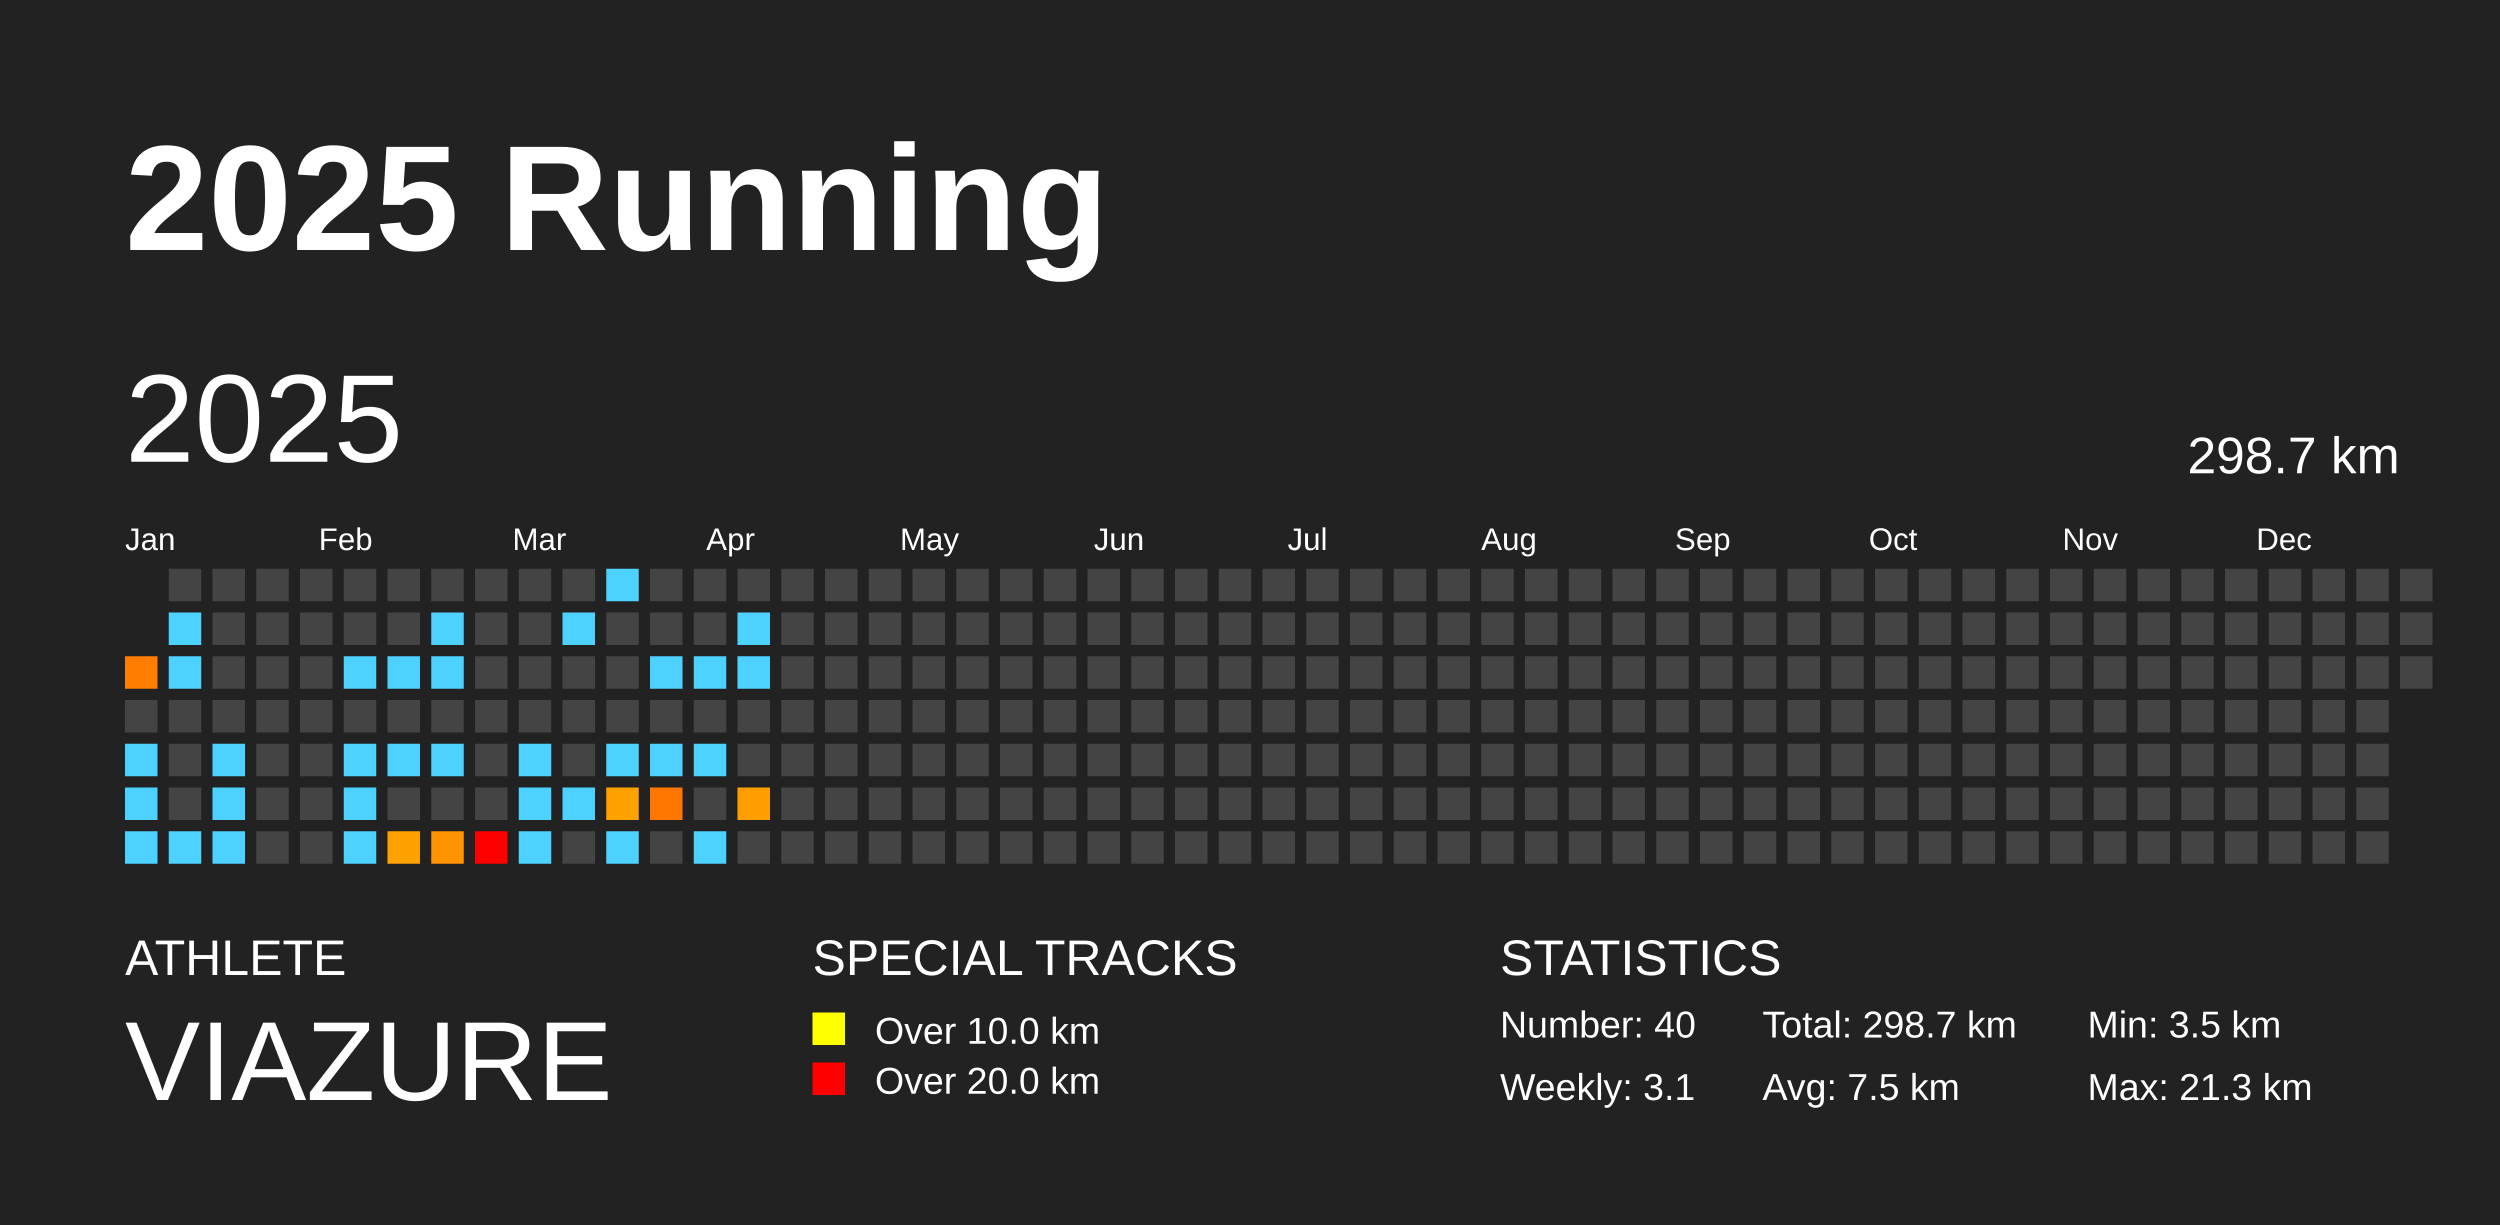
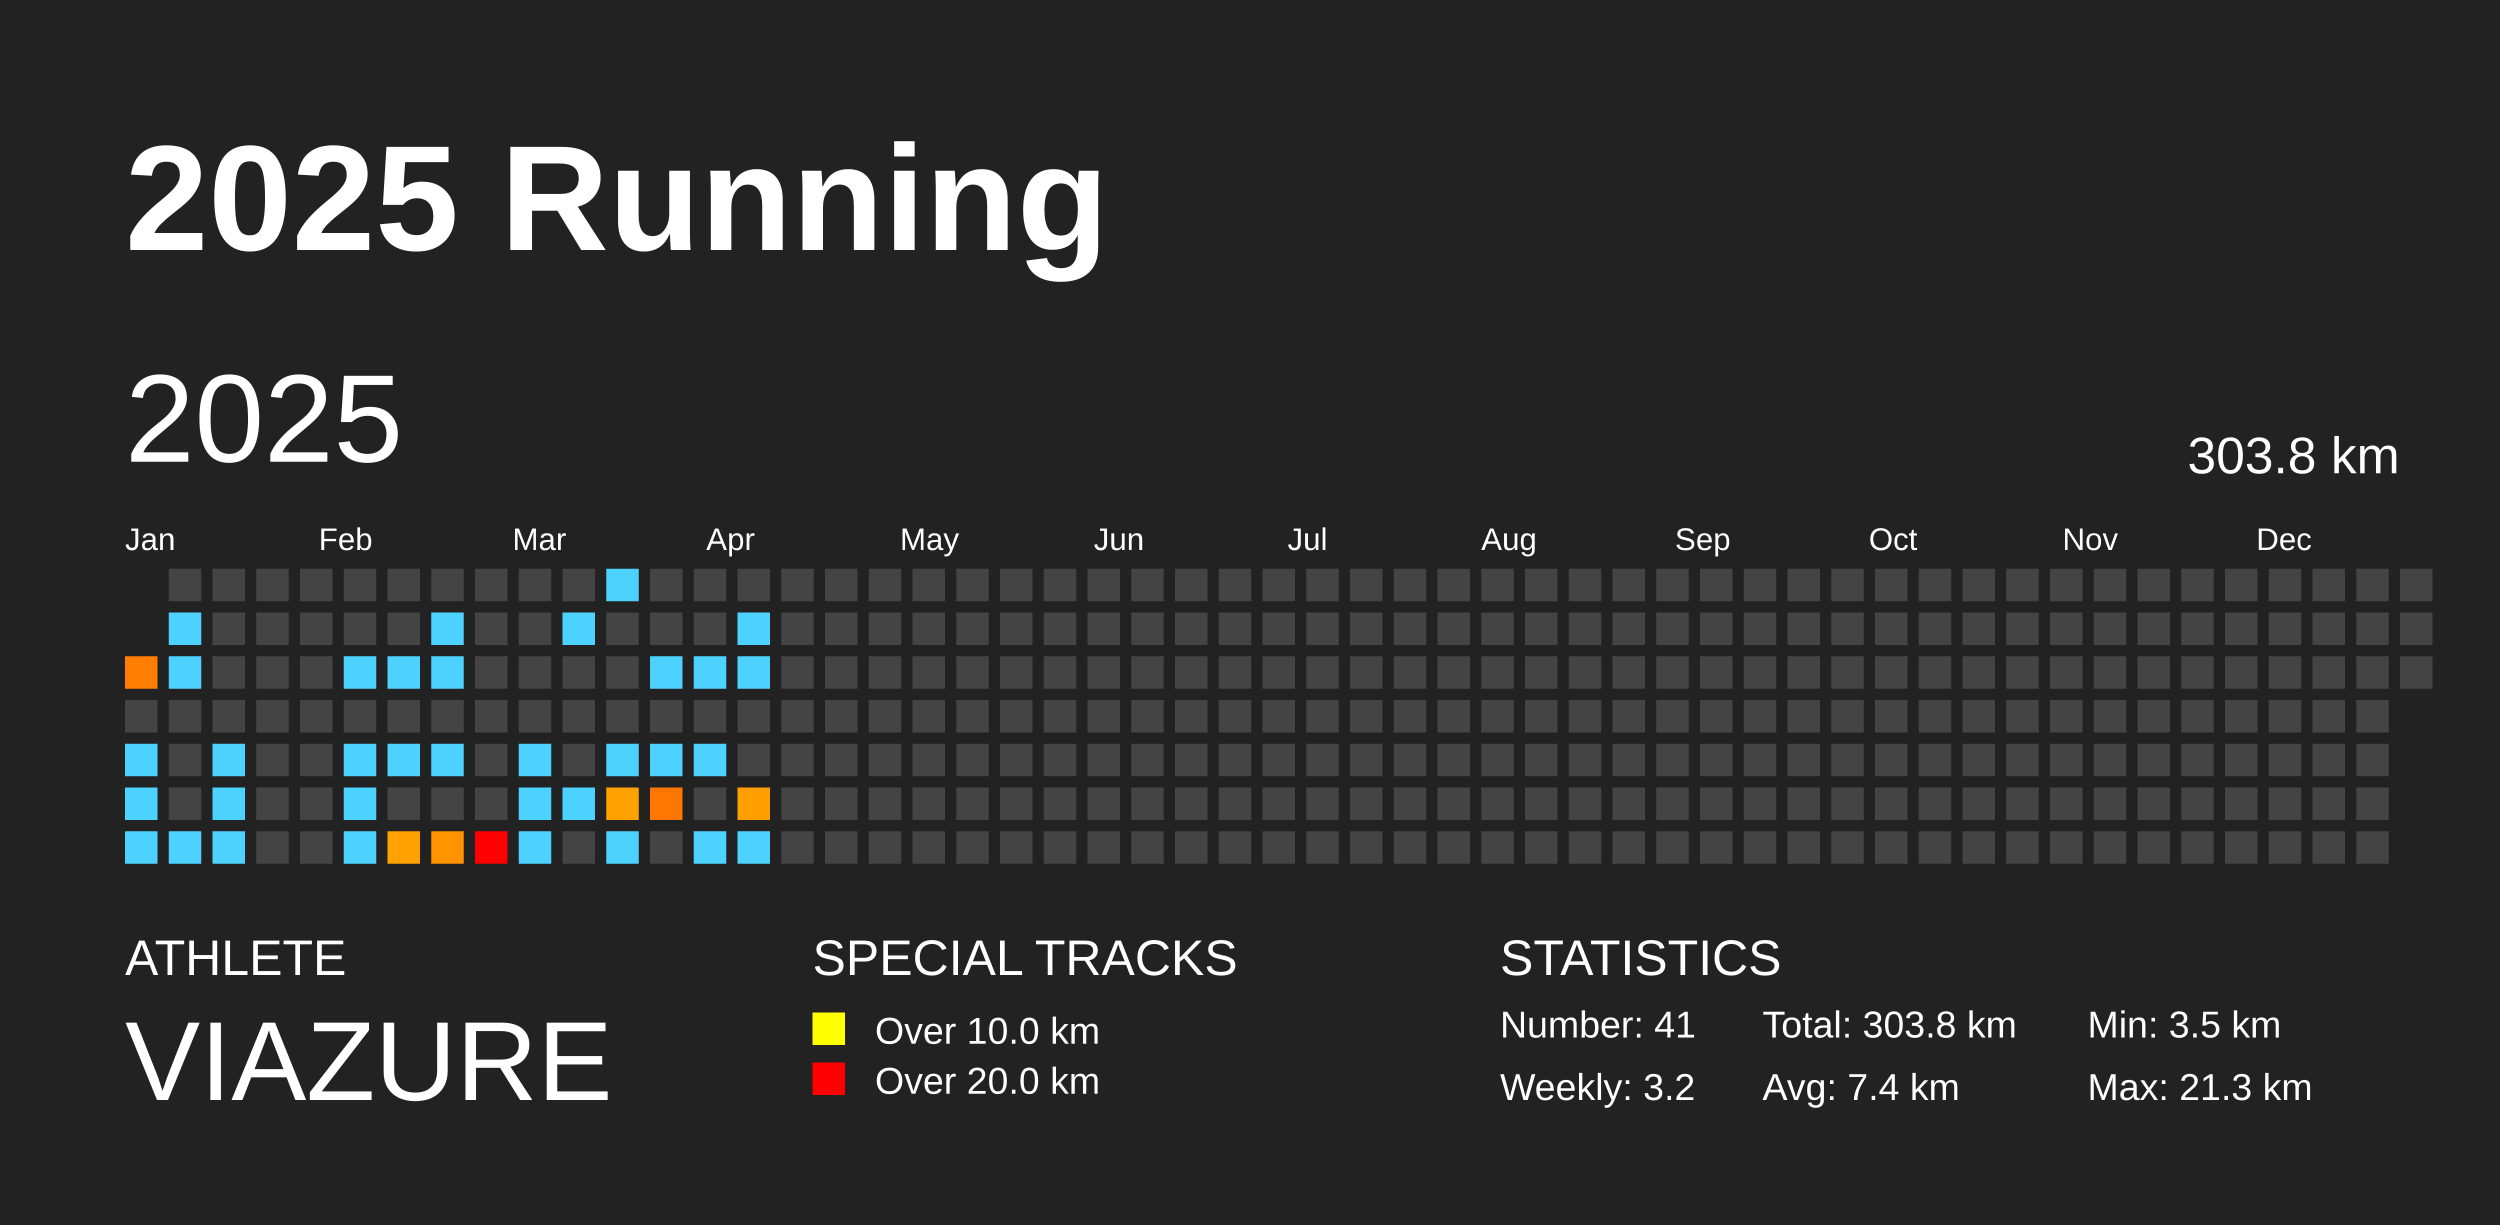
<svg xmlns="http://www.w3.org/2000/svg" baseProfile="full" height="98mm" version="1.1" viewBox="0,0,200,98" width="200mm">
  <defs />
  <rect fill="#222222" height="98" width="200" x="0" y="0" />
  <text fill="#FFFFFF" style="font-size:12px; font-family:Arial; font-weight:bold;" x="10" y="20">2025 Running</text>
  <text fill="#FFFFFF" style="font-size:4px; font-family:Arial" x="10" y="78">ATHLETE</text>
  <text fill="#FFFFFF" style="font-size:9px; font-family:Arial" x="10" y="88">VIAZURE</text>
  <text fill="#FFFFFF" style="font-size:4px; font-family:Arial" x="65" y="78">SPECIAL TRACKS</text>
  <rect fill="yellow" height="2.6" width="2.6" x="65" y="81" />
  <text fill="#FFFFFF" style="font-size:3px; font-family:Arial" x="70" y="83.5">Over 10.0 km</text>
  <rect fill="red" height="2.6" width="2.6" x="65" y="85" />
  <text fill="#FFFFFF" style="font-size:3px; font-family:Arial" x="70" y="87.5">Over 20.0 km</text>
  <text fill="#FFFFFF" style="font-size:4px; font-family:Arial" x="120" y="78">STATISTICS</text>
-   <text fill="#FFFFFF" style="font-size:3px; font-family:Arial" x="120" y="83">Number: 40</text>
-   <text fill="#FFFFFF" style="font-size:3px; font-family:Arial" x="120" y="88">Weekly: 3.1</text>
-   <text fill="#FFFFFF" style="font-size:3px; font-family:Arial" x="141" y="83">Total: 298.7 km</text>
-   <text fill="#FFFFFF" style="font-size:3px; font-family:Arial" x="141" y="88">Avg: 7.5 km</text>
+   <text fill="#FFFFFF" style="font-size:3px; font-family:Arial" x="120" y="83">Number: 41</text>
+   <text fill="#FFFFFF" style="font-size:3px; font-family:Arial" x="120" y="88">Weekly: 3.2</text>
+   <text fill="#FFFFFF" style="font-size:3px; font-family:Arial" x="141" y="83">Total: 303.8 km</text>
+   <text fill="#FFFFFF" style="font-size:3px; font-family:Arial" x="141" y="88">Avg: 7.4 km</text>
  <text fill="#FFFFFF" style="font-size:3px; font-family:Arial" x="167" y="83">Min: 3.5 km</text>
  <text fill="#FFFFFF" style="font-size:3px; font-family:Arial" x="167" y="88">Max: 21.3 km</text>
  <text dominant-baseline="hanging" fill="#FFFFFF" style="font-size:10.0px; font-family:Arial;" x="10" y="30">2025</text>
-   <text dominant-baseline="hanging" fill="#FFFFFF" style="font-size:4.125px; font-family:Arial;" x="175" y="35">298.7 km</text>
+   <text dominant-baseline="hanging" fill="#FFFFFF" style="font-size:4.125px; font-family:Arial;" x="175" y="35">303.8 km</text>
  <text fill="#FFFFFF" style="font-size:2.5px; font-family:Arial" x="10.0" y="44">Jan</text>
  <text fill="#FFFFFF" style="font-size:2.5px; font-family:Arial" x="25.5" y="44">Feb</text>
  <text fill="#FFFFFF" style="font-size:2.5px; font-family:Arial" x="41.0" y="44">Mar</text>
  <text fill="#FFFFFF" style="font-size:2.5px; font-family:Arial" x="56.5" y="44">Apr</text>
  <text fill="#FFFFFF" style="font-size:2.5px; font-family:Arial" x="72.0" y="44">May</text>
  <text fill="#FFFFFF" style="font-size:2.5px; font-family:Arial" x="87.5" y="44">Jun</text>
  <text fill="#FFFFFF" style="font-size:2.5px; font-family:Arial" x="103.0" y="44">Jul</text>
  <text fill="#FFFFFF" style="font-size:2.5px; font-family:Arial" x="118.5" y="44">Aug</text>
  <text fill="#FFFFFF" style="font-size:2.5px; font-family:Arial" x="134.0" y="44">Sep</text>
  <text fill="#FFFFFF" style="font-size:2.5px; font-family:Arial" x="149.5" y="44">Oct</text>
  <text fill="#FFFFFF" style="font-size:2.5px; font-family:Arial" x="165.0" y="44">Nov</text>
  <text fill="#FFFFFF" style="font-size:2.5px; font-family:Arial" x="180.5" y="44">Dec</text>
  <rect fill="#ff7d00" height="2.6" width="2.6" x="10.0" y="52.5" />
  <rect fill="#444444" height="2.6" width="2.6" x="10.0" y="56.0" />
  <rect fill="#4dd2ff" height="2.6" width="2.6" x="10.0" y="59.5" />
  <rect fill="#4dd2ff" height="2.6" width="2.6" x="10.0" y="63.0" />
  <rect fill="#4dd2ff" height="2.6" width="2.6" x="10.0" y="66.5" />
  <rect fill="#444444" height="2.6" width="2.6" x="13.5" y="45.5" />
  <rect fill="#4dd2ff" height="2.6" width="2.6" x="13.5" y="49.0" />
  <rect fill="#4dd2ff" height="2.6" width="2.6" x="13.5" y="52.5" />
  <rect fill="#444444" height="2.6" width="2.6" x="13.5" y="56.0" />
  <rect fill="#444444" height="2.6" width="2.6" x="13.5" y="59.5" />
  <rect fill="#444444" height="2.6" width="2.6" x="13.5" y="63.0" />
  <rect fill="#4dd2ff" height="2.6" width="2.6" x="13.5" y="66.5" />
  <rect fill="#444444" height="2.6" width="2.6" x="17.0" y="45.5" />
  <rect fill="#444444" height="2.6" width="2.6" x="17.0" y="49.0" />
  <rect fill="#444444" height="2.6" width="2.6" x="17.0" y="52.5" />
  <rect fill="#444444" height="2.6" width="2.6" x="17.0" y="56.0" />
  <rect fill="#4dd2ff" height="2.6" width="2.6" x="17.0" y="59.5" />
  <rect fill="#4dd2ff" height="2.6" width="2.6" x="17.0" y="63.0" />
  <rect fill="#4dd2ff" height="2.6" width="2.6" x="17.0" y="66.5" />
  <rect fill="#444444" height="2.6" width="2.6" x="20.5" y="45.5" />
  <rect fill="#444444" height="2.6" width="2.6" x="20.5" y="49.0" />
  <rect fill="#444444" height="2.6" width="2.6" x="20.5" y="52.5" />
  <rect fill="#444444" height="2.6" width="2.6" x="20.5" y="56.0" />
  <rect fill="#444444" height="2.6" width="2.6" x="20.5" y="59.5" />
  <rect fill="#444444" height="2.6" width="2.6" x="20.5" y="63.0" />
  <rect fill="#444444" height="2.6" width="2.6" x="20.5" y="66.5" />
  <rect fill="#444444" height="2.6" width="2.6" x="24.0" y="45.5" />
  <rect fill="#444444" height="2.6" width="2.6" x="24.0" y="49.0" />
  <rect fill="#444444" height="2.6" width="2.6" x="24.0" y="52.5" />
  <rect fill="#444444" height="2.6" width="2.6" x="24.0" y="56.0" />
  <rect fill="#444444" height="2.6" width="2.6" x="24.0" y="59.5" />
  <rect fill="#444444" height="2.6" width="2.6" x="24.0" y="63.0" />
  <rect fill="#444444" height="2.6" width="2.6" x="24.0" y="66.5" />
  <rect fill="#444444" height="2.6" width="2.6" x="27.5" y="45.5" />
  <rect fill="#444444" height="2.6" width="2.6" x="27.5" y="49.0" />
  <rect fill="#4dd2ff" height="2.6" width="2.6" x="27.5" y="52.5" />
  <rect fill="#444444" height="2.6" width="2.6" x="27.5" y="56.0" />
  <rect fill="#4dd2ff" height="2.6" width="2.6" x="27.5" y="59.5" />
  <rect fill="#4dd2ff" height="2.6" width="2.6" x="27.5" y="63.0" />
  <rect fill="#4dd2ff" height="2.6" width="2.6" x="27.5" y="66.5" />
  <rect fill="#444444" height="2.6" width="2.6" x="31.0" y="45.5" />
  <rect fill="#444444" height="2.6" width="2.6" x="31.0" y="49.0" />
  <rect fill="#4dd2ff" height="2.6" width="2.6" x="31.0" y="52.5" />
  <rect fill="#444444" height="2.6" width="2.6" x="31.0" y="56.0" />
  <rect fill="#4dd2ff" height="2.6" width="2.6" x="31.0" y="59.5" />
  <rect fill="#444444" height="2.6" width="2.6" x="31.0" y="63.0" />
  <rect fill="#ffa100" height="2.6" width="2.6" x="31.0" y="66.5" />
  <rect fill="#444444" height="2.6" width="2.6" x="34.5" y="45.5" />
  <rect fill="#4dd2ff" height="2.6" width="2.6" x="34.5" y="49.0" />
  <rect fill="#4dd2ff" height="2.6" width="2.6" x="34.5" y="52.5" />
  <rect fill="#444444" height="2.6" width="2.6" x="34.5" y="56.0" />
  <rect fill="#4dd2ff" height="2.6" width="2.6" x="34.5" y="59.5" />
  <rect fill="#444444" height="2.6" width="2.6" x="34.5" y="63.0" />
  <rect fill="#ff9300" height="2.6" width="2.6" x="34.5" y="66.5" />
  <rect fill="#444444" height="2.6" width="2.6" x="38.0" y="45.5" />
  <rect fill="#444444" height="2.6" width="2.6" x="38.0" y="49.0" />
  <rect fill="#444444" height="2.6" width="2.6" x="38.0" y="52.5" />
  <rect fill="#444444" height="2.6" width="2.6" x="38.0" y="56.0" />
  <rect fill="#444444" height="2.6" width="2.6" x="38.0" y="59.5" />
  <rect fill="#444444" height="2.6" width="2.6" x="38.0" y="63.0" />
  <rect fill="red" height="2.6" width="2.6" x="38.0" y="66.5" />
  <rect fill="#444444" height="2.6" width="2.6" x="41.5" y="45.5" />
  <rect fill="#444444" height="2.6" width="2.6" x="41.5" y="49.0" />
  <rect fill="#444444" height="2.6" width="2.6" x="41.5" y="52.5" />
  <rect fill="#444444" height="2.6" width="2.6" x="41.5" y="56.0" />
  <rect fill="#4dd2ff" height="2.6" width="2.6" x="41.5" y="59.5" />
  <rect fill="#4dd2ff" height="2.6" width="2.6" x="41.5" y="63.0" />
  <rect fill="#4dd2ff" height="2.6" width="2.6" x="41.5" y="66.5" />
  <rect fill="#444444" height="2.6" width="2.6" x="45.0" y="45.5" />
  <rect fill="#4dd2ff" height="2.6" width="2.6" x="45.0" y="49.0" />
  <rect fill="#444444" height="2.6" width="2.6" x="45.0" y="52.5" />
  <rect fill="#444444" height="2.6" width="2.6" x="45.0" y="56.0" />
  <rect fill="#444444" height="2.6" width="2.6" x="45.0" y="59.5" />
  <rect fill="#4dd2ff" height="2.6" width="2.6" x="45.0" y="63.0" />
  <rect fill="#444444" height="2.6" width="2.6" x="45.0" y="66.5" />
  <rect fill="#4dd2ff" height="2.6" width="2.6" x="48.5" y="45.5" />
  <rect fill="#444444" height="2.6" width="2.6" x="48.5" y="49.0" />
  <rect fill="#444444" height="2.6" width="2.6" x="48.5" y="52.5" />
  <rect fill="#444444" height="2.6" width="2.6" x="48.5" y="56.0" />
  <rect fill="#4dd2ff" height="2.6" width="2.6" x="48.5" y="59.5" />
  <rect fill="#ffa200" height="2.6" width="2.6" x="48.5" y="63.0" />
  <rect fill="#4dd2ff" height="2.6" width="2.6" x="48.5" y="66.5" />
  <rect fill="#444444" height="2.6" width="2.6" x="52.0" y="45.5" />
  <rect fill="#444444" height="2.6" width="2.6" x="52.0" y="49.0" />
  <rect fill="#4dd2ff" height="2.6" width="2.6" x="52.0" y="52.5" />
  <rect fill="#444444" height="2.6" width="2.6" x="52.0" y="56.0" />
  <rect fill="#4dd2ff" height="2.6" width="2.6" x="52.0" y="59.5" />
  <rect fill="#ff7600" height="2.6" width="2.6" x="52.0" y="63.0" />
  <rect fill="#444444" height="2.6" width="2.6" x="52.0" y="66.5" />
  <rect fill="#444444" height="2.6" width="2.6" x="55.5" y="45.5" />
  <rect fill="#444444" height="2.6" width="2.6" x="55.5" y="49.0" />
  <rect fill="#4dd2ff" height="2.6" width="2.6" x="55.5" y="52.5" />
  <rect fill="#444444" height="2.6" width="2.6" x="55.5" y="56.0" />
  <rect fill="#4dd2ff" height="2.6" width="2.6" x="55.5" y="59.5" />
  <rect fill="#444444" height="2.6" width="2.6" x="55.5" y="63.0" />
  <rect fill="#4dd2ff" height="2.6" width="2.6" x="55.5" y="66.5" />
  <rect fill="#444444" height="2.6" width="2.6" x="59.0" y="45.5" />
  <rect fill="#4dd2ff" height="2.6" width="2.6" x="59.0" y="49.0" />
  <rect fill="#4dd2ff" height="2.6" width="2.6" x="59.0" y="52.5" />
  <rect fill="#444444" height="2.6" width="2.6" x="59.0" y="56.0" />
  <rect fill="#444444" height="2.6" width="2.6" x="59.0" y="59.5" />
  <rect fill="#ff9e00" height="2.6" width="2.6" x="59.0" y="63.0" />
-   <rect fill="#444444" height="2.6" width="2.6" x="59.0" y="66.5" />
+   <rect fill="#4dd2ff" height="2.6" width="2.6" x="59.0" y="66.5" />
  <rect fill="#444444" height="2.6" width="2.6" x="62.5" y="45.5" />
  <rect fill="#444444" height="2.6" width="2.6" x="62.5" y="49.0" />
  <rect fill="#444444" height="2.6" width="2.6" x="62.5" y="52.5" />
  <rect fill="#444444" height="2.6" width="2.6" x="62.5" y="56.0" />
  <rect fill="#444444" height="2.6" width="2.6" x="62.5" y="59.5" />
  <rect fill="#444444" height="2.6" width="2.6" x="62.5" y="63.0" />
  <rect fill="#444444" height="2.6" width="2.6" x="62.5" y="66.5" />
  <rect fill="#444444" height="2.6" width="2.6" x="66.0" y="45.5" />
  <rect fill="#444444" height="2.6" width="2.6" x="66.0" y="49.0" />
  <rect fill="#444444" height="2.6" width="2.6" x="66.0" y="52.5" />
  <rect fill="#444444" height="2.6" width="2.6" x="66.0" y="56.0" />
  <rect fill="#444444" height="2.6" width="2.6" x="66.0" y="59.5" />
  <rect fill="#444444" height="2.6" width="2.6" x="66.0" y="63.0" />
  <rect fill="#444444" height="2.6" width="2.6" x="66.0" y="66.5" />
  <rect fill="#444444" height="2.6" width="2.6" x="69.5" y="45.5" />
  <rect fill="#444444" height="2.6" width="2.6" x="69.5" y="49.0" />
  <rect fill="#444444" height="2.6" width="2.6" x="69.5" y="52.5" />
  <rect fill="#444444" height="2.6" width="2.6" x="69.5" y="56.0" />
  <rect fill="#444444" height="2.6" width="2.6" x="69.5" y="59.5" />
  <rect fill="#444444" height="2.6" width="2.6" x="69.5" y="63.0" />
  <rect fill="#444444" height="2.6" width="2.6" x="69.5" y="66.5" />
  <rect fill="#444444" height="2.6" width="2.6" x="73.0" y="45.5" />
  <rect fill="#444444" height="2.6" width="2.6" x="73.0" y="49.0" />
  <rect fill="#444444" height="2.6" width="2.6" x="73.0" y="52.5" />
  <rect fill="#444444" height="2.6" width="2.6" x="73.0" y="56.0" />
  <rect fill="#444444" height="2.6" width="2.6" x="73.0" y="59.5" />
  <rect fill="#444444" height="2.6" width="2.6" x="73.0" y="63.0" />
  <rect fill="#444444" height="2.6" width="2.6" x="73.0" y="66.5" />
  <rect fill="#444444" height="2.6" width="2.6" x="76.5" y="45.5" />
  <rect fill="#444444" height="2.6" width="2.6" x="76.5" y="49.0" />
  <rect fill="#444444" height="2.6" width="2.6" x="76.5" y="52.5" />
  <rect fill="#444444" height="2.6" width="2.6" x="76.5" y="56.0" />
  <rect fill="#444444" height="2.6" width="2.6" x="76.5" y="59.5" />
  <rect fill="#444444" height="2.6" width="2.6" x="76.5" y="63.0" />
  <rect fill="#444444" height="2.6" width="2.6" x="76.5" y="66.5" />
  <rect fill="#444444" height="2.6" width="2.6" x="80.0" y="45.5" />
  <rect fill="#444444" height="2.6" width="2.6" x="80.0" y="49.0" />
  <rect fill="#444444" height="2.6" width="2.6" x="80.0" y="52.5" />
  <rect fill="#444444" height="2.6" width="2.6" x="80.0" y="56.0" />
  <rect fill="#444444" height="2.6" width="2.6" x="80.0" y="59.5" />
  <rect fill="#444444" height="2.6" width="2.6" x="80.0" y="63.0" />
  <rect fill="#444444" height="2.6" width="2.6" x="80.0" y="66.5" />
  <rect fill="#444444" height="2.6" width="2.6" x="83.5" y="45.5" />
  <rect fill="#444444" height="2.6" width="2.6" x="83.5" y="49.0" />
  <rect fill="#444444" height="2.6" width="2.6" x="83.5" y="52.5" />
  <rect fill="#444444" height="2.6" width="2.6" x="83.5" y="56.0" />
  <rect fill="#444444" height="2.6" width="2.6" x="83.5" y="59.5" />
  <rect fill="#444444" height="2.6" width="2.6" x="83.5" y="63.0" />
  <rect fill="#444444" height="2.6" width="2.6" x="83.5" y="66.5" />
  <rect fill="#444444" height="2.6" width="2.6" x="87.0" y="45.5" />
  <rect fill="#444444" height="2.6" width="2.6" x="87.0" y="49.0" />
  <rect fill="#444444" height="2.6" width="2.6" x="87.0" y="52.5" />
  <rect fill="#444444" height="2.6" width="2.6" x="87.0" y="56.0" />
  <rect fill="#444444" height="2.6" width="2.6" x="87.0" y="59.5" />
  <rect fill="#444444" height="2.6" width="2.6" x="87.0" y="63.0" />
  <rect fill="#444444" height="2.6" width="2.6" x="87.0" y="66.5" />
  <rect fill="#444444" height="2.6" width="2.6" x="90.5" y="45.5" />
  <rect fill="#444444" height="2.6" width="2.6" x="90.5" y="49.0" />
  <rect fill="#444444" height="2.6" width="2.6" x="90.5" y="52.5" />
  <rect fill="#444444" height="2.6" width="2.6" x="90.5" y="56.0" />
  <rect fill="#444444" height="2.6" width="2.6" x="90.5" y="59.5" />
  <rect fill="#444444" height="2.6" width="2.6" x="90.5" y="63.0" />
  <rect fill="#444444" height="2.6" width="2.6" x="90.5" y="66.5" />
  <rect fill="#444444" height="2.6" width="2.6" x="94.0" y="45.5" />
  <rect fill="#444444" height="2.6" width="2.6" x="94.0" y="49.0" />
  <rect fill="#444444" height="2.6" width="2.6" x="94.0" y="52.5" />
  <rect fill="#444444" height="2.6" width="2.6" x="94.0" y="56.0" />
  <rect fill="#444444" height="2.6" width="2.6" x="94.0" y="59.5" />
  <rect fill="#444444" height="2.6" width="2.6" x="94.0" y="63.0" />
  <rect fill="#444444" height="2.6" width="2.6" x="94.0" y="66.5" />
  <rect fill="#444444" height="2.6" width="2.6" x="97.5" y="45.5" />
  <rect fill="#444444" height="2.6" width="2.6" x="97.5" y="49.0" />
  <rect fill="#444444" height="2.6" width="2.6" x="97.5" y="52.5" />
  <rect fill="#444444" height="2.6" width="2.6" x="97.5" y="56.0" />
  <rect fill="#444444" height="2.6" width="2.6" x="97.5" y="59.5" />
  <rect fill="#444444" height="2.6" width="2.6" x="97.5" y="63.0" />
  <rect fill="#444444" height="2.6" width="2.6" x="97.5" y="66.5" />
  <rect fill="#444444" height="2.6" width="2.6" x="101.0" y="45.5" />
  <rect fill="#444444" height="2.6" width="2.6" x="101.0" y="49.0" />
  <rect fill="#444444" height="2.6" width="2.6" x="101.0" y="52.5" />
  <rect fill="#444444" height="2.6" width="2.6" x="101.0" y="56.0" />
  <rect fill="#444444" height="2.6" width="2.6" x="101.0" y="59.5" />
  <rect fill="#444444" height="2.6" width="2.6" x="101.0" y="63.0" />
  <rect fill="#444444" height="2.6" width="2.6" x="101.0" y="66.5" />
  <rect fill="#444444" height="2.6" width="2.6" x="104.5" y="45.5" />
  <rect fill="#444444" height="2.6" width="2.6" x="104.5" y="49.0" />
  <rect fill="#444444" height="2.6" width="2.6" x="104.5" y="52.5" />
  <rect fill="#444444" height="2.6" width="2.6" x="104.5" y="56.0" />
  <rect fill="#444444" height="2.6" width="2.6" x="104.5" y="59.5" />
  <rect fill="#444444" height="2.6" width="2.6" x="104.5" y="63.0" />
  <rect fill="#444444" height="2.6" width="2.6" x="104.5" y="66.5" />
  <rect fill="#444444" height="2.6" width="2.6" x="108.0" y="45.5" />
  <rect fill="#444444" height="2.6" width="2.6" x="108.0" y="49.0" />
  <rect fill="#444444" height="2.6" width="2.6" x="108.0" y="52.5" />
  <rect fill="#444444" height="2.6" width="2.6" x="108.0" y="56.0" />
  <rect fill="#444444" height="2.6" width="2.6" x="108.0" y="59.5" />
  <rect fill="#444444" height="2.6" width="2.6" x="108.0" y="63.0" />
  <rect fill="#444444" height="2.6" width="2.6" x="108.0" y="66.5" />
  <rect fill="#444444" height="2.6" width="2.6" x="111.5" y="45.5" />
  <rect fill="#444444" height="2.6" width="2.6" x="111.5" y="49.0" />
  <rect fill="#444444" height="2.6" width="2.6" x="111.5" y="52.5" />
  <rect fill="#444444" height="2.6" width="2.6" x="111.5" y="56.0" />
  <rect fill="#444444" height="2.6" width="2.6" x="111.5" y="59.5" />
  <rect fill="#444444" height="2.6" width="2.6" x="111.5" y="63.0" />
  <rect fill="#444444" height="2.6" width="2.6" x="111.5" y="66.5" />
  <rect fill="#444444" height="2.6" width="2.6" x="115.0" y="45.5" />
  <rect fill="#444444" height="2.6" width="2.6" x="115.0" y="49.0" />
  <rect fill="#444444" height="2.6" width="2.6" x="115.0" y="52.5" />
  <rect fill="#444444" height="2.6" width="2.6" x="115.0" y="56.0" />
  <rect fill="#444444" height="2.6" width="2.6" x="115.0" y="59.5" />
  <rect fill="#444444" height="2.6" width="2.6" x="115.0" y="63.0" />
  <rect fill="#444444" height="2.6" width="2.6" x="115.0" y="66.5" />
  <rect fill="#444444" height="2.6" width="2.6" x="118.5" y="45.5" />
  <rect fill="#444444" height="2.6" width="2.6" x="118.5" y="49.0" />
  <rect fill="#444444" height="2.6" width="2.6" x="118.5" y="52.5" />
  <rect fill="#444444" height="2.6" width="2.6" x="118.5" y="56.0" />
  <rect fill="#444444" height="2.6" width="2.6" x="118.5" y="59.5" />
  <rect fill="#444444" height="2.6" width="2.6" x="118.5" y="63.0" />
  <rect fill="#444444" height="2.6" width="2.6" x="118.5" y="66.5" />
  <rect fill="#444444" height="2.6" width="2.6" x="122.0" y="45.5" />
  <rect fill="#444444" height="2.6" width="2.6" x="122.0" y="49.0" />
  <rect fill="#444444" height="2.6" width="2.6" x="122.0" y="52.5" />
  <rect fill="#444444" height="2.6" width="2.6" x="122.0" y="56.0" />
  <rect fill="#444444" height="2.6" width="2.6" x="122.0" y="59.5" />
  <rect fill="#444444" height="2.6" width="2.6" x="122.0" y="63.0" />
  <rect fill="#444444" height="2.6" width="2.6" x="122.0" y="66.5" />
  <rect fill="#444444" height="2.6" width="2.6" x="125.5" y="45.5" />
  <rect fill="#444444" height="2.6" width="2.6" x="125.5" y="49.0" />
  <rect fill="#444444" height="2.6" width="2.6" x="125.5" y="52.5" />
  <rect fill="#444444" height="2.6" width="2.6" x="125.5" y="56.0" />
  <rect fill="#444444" height="2.6" width="2.6" x="125.5" y="59.5" />
  <rect fill="#444444" height="2.6" width="2.6" x="125.5" y="63.0" />
  <rect fill="#444444" height="2.6" width="2.6" x="125.5" y="66.5" />
  <rect fill="#444444" height="2.6" width="2.6" x="129.0" y="45.5" />
  <rect fill="#444444" height="2.6" width="2.6" x="129.0" y="49.0" />
  <rect fill="#444444" height="2.6" width="2.6" x="129.0" y="52.5" />
  <rect fill="#444444" height="2.6" width="2.6" x="129.0" y="56.0" />
  <rect fill="#444444" height="2.6" width="2.6" x="129.0" y="59.5" />
  <rect fill="#444444" height="2.6" width="2.6" x="129.0" y="63.0" />
  <rect fill="#444444" height="2.6" width="2.6" x="129.0" y="66.5" />
  <rect fill="#444444" height="2.6" width="2.6" x="132.5" y="45.5" />
  <rect fill="#444444" height="2.6" width="2.6" x="132.5" y="49.0" />
  <rect fill="#444444" height="2.6" width="2.6" x="132.5" y="52.5" />
  <rect fill="#444444" height="2.6" width="2.6" x="132.5" y="56.0" />
  <rect fill="#444444" height="2.6" width="2.6" x="132.5" y="59.5" />
  <rect fill="#444444" height="2.6" width="2.6" x="132.5" y="63.0" />
  <rect fill="#444444" height="2.6" width="2.6" x="132.5" y="66.5" />
  <rect fill="#444444" height="2.6" width="2.6" x="136.0" y="45.5" />
  <rect fill="#444444" height="2.6" width="2.6" x="136.0" y="49.0" />
  <rect fill="#444444" height="2.6" width="2.6" x="136.0" y="52.5" />
  <rect fill="#444444" height="2.6" width="2.6" x="136.0" y="56.0" />
  <rect fill="#444444" height="2.6" width="2.6" x="136.0" y="59.5" />
  <rect fill="#444444" height="2.6" width="2.6" x="136.0" y="63.0" />
  <rect fill="#444444" height="2.6" width="2.6" x="136.0" y="66.5" />
  <rect fill="#444444" height="2.6" width="2.6" x="139.5" y="45.5" />
  <rect fill="#444444" height="2.6" width="2.6" x="139.5" y="49.0" />
  <rect fill="#444444" height="2.6" width="2.6" x="139.5" y="52.5" />
  <rect fill="#444444" height="2.6" width="2.6" x="139.5" y="56.0" />
  <rect fill="#444444" height="2.6" width="2.6" x="139.5" y="59.5" />
  <rect fill="#444444" height="2.6" width="2.6" x="139.5" y="63.0" />
  <rect fill="#444444" height="2.6" width="2.6" x="139.5" y="66.5" />
  <rect fill="#444444" height="2.6" width="2.6" x="143.0" y="45.5" />
  <rect fill="#444444" height="2.6" width="2.6" x="143.0" y="49.0" />
  <rect fill="#444444" height="2.6" width="2.6" x="143.0" y="52.5" />
  <rect fill="#444444" height="2.6" width="2.6" x="143.0" y="56.0" />
  <rect fill="#444444" height="2.6" width="2.6" x="143.0" y="59.5" />
  <rect fill="#444444" height="2.6" width="2.6" x="143.0" y="63.0" />
  <rect fill="#444444" height="2.6" width="2.6" x="143.0" y="66.5" />
  <rect fill="#444444" height="2.6" width="2.6" x="146.5" y="45.5" />
  <rect fill="#444444" height="2.6" width="2.6" x="146.5" y="49.0" />
  <rect fill="#444444" height="2.6" width="2.6" x="146.5" y="52.5" />
  <rect fill="#444444" height="2.6" width="2.6" x="146.5" y="56.0" />
  <rect fill="#444444" height="2.6" width="2.6" x="146.5" y="59.5" />
  <rect fill="#444444" height="2.6" width="2.6" x="146.5" y="63.0" />
  <rect fill="#444444" height="2.6" width="2.6" x="146.5" y="66.5" />
  <rect fill="#444444" height="2.6" width="2.6" x="150.0" y="45.5" />
  <rect fill="#444444" height="2.6" width="2.6" x="150.0" y="49.0" />
  <rect fill="#444444" height="2.6" width="2.6" x="150.0" y="52.5" />
  <rect fill="#444444" height="2.6" width="2.6" x="150.0" y="56.0" />
  <rect fill="#444444" height="2.6" width="2.6" x="150.0" y="59.5" />
  <rect fill="#444444" height="2.6" width="2.6" x="150.0" y="63.0" />
  <rect fill="#444444" height="2.6" width="2.6" x="150.0" y="66.5" />
  <rect fill="#444444" height="2.6" width="2.6" x="153.5" y="45.5" />
  <rect fill="#444444" height="2.6" width="2.6" x="153.5" y="49.0" />
  <rect fill="#444444" height="2.6" width="2.6" x="153.5" y="52.5" />
  <rect fill="#444444" height="2.6" width="2.6" x="153.5" y="56.0" />
  <rect fill="#444444" height="2.6" width="2.6" x="153.5" y="59.5" />
  <rect fill="#444444" height="2.6" width="2.6" x="153.5" y="63.0" />
  <rect fill="#444444" height="2.6" width="2.6" x="153.5" y="66.5" />
  <rect fill="#444444" height="2.6" width="2.6" x="157.0" y="45.5" />
  <rect fill="#444444" height="2.6" width="2.6" x="157.0" y="49.0" />
  <rect fill="#444444" height="2.6" width="2.6" x="157.0" y="52.5" />
  <rect fill="#444444" height="2.6" width="2.6" x="157.0" y="56.0" />
  <rect fill="#444444" height="2.6" width="2.6" x="157.0" y="59.5" />
  <rect fill="#444444" height="2.6" width="2.6" x="157.0" y="63.0" />
  <rect fill="#444444" height="2.6" width="2.6" x="157.0" y="66.5" />
  <rect fill="#444444" height="2.6" width="2.6" x="160.5" y="45.5" />
  <rect fill="#444444" height="2.6" width="2.6" x="160.5" y="49.0" />
  <rect fill="#444444" height="2.6" width="2.6" x="160.5" y="52.5" />
  <rect fill="#444444" height="2.6" width="2.6" x="160.5" y="56.0" />
  <rect fill="#444444" height="2.6" width="2.6" x="160.5" y="59.5" />
  <rect fill="#444444" height="2.6" width="2.6" x="160.5" y="63.0" />
  <rect fill="#444444" height="2.6" width="2.6" x="160.5" y="66.5" />
  <rect fill="#444444" height="2.6" width="2.6" x="164.0" y="45.5" />
  <rect fill="#444444" height="2.6" width="2.6" x="164.0" y="49.0" />
  <rect fill="#444444" height="2.6" width="2.6" x="164.0" y="52.5" />
  <rect fill="#444444" height="2.6" width="2.6" x="164.0" y="56.0" />
  <rect fill="#444444" height="2.6" width="2.6" x="164.0" y="59.5" />
  <rect fill="#444444" height="2.6" width="2.6" x="164.0" y="63.0" />
  <rect fill="#444444" height="2.6" width="2.6" x="164.0" y="66.5" />
  <rect fill="#444444" height="2.6" width="2.6" x="167.5" y="45.5" />
  <rect fill="#444444" height="2.6" width="2.6" x="167.5" y="49.0" />
  <rect fill="#444444" height="2.6" width="2.6" x="167.5" y="52.5" />
  <rect fill="#444444" height="2.6" width="2.6" x="167.5" y="56.0" />
  <rect fill="#444444" height="2.6" width="2.6" x="167.5" y="59.5" />
  <rect fill="#444444" height="2.6" width="2.6" x="167.5" y="63.0" />
  <rect fill="#444444" height="2.6" width="2.6" x="167.5" y="66.5" />
  <rect fill="#444444" height="2.6" width="2.6" x="171.0" y="45.5" />
  <rect fill="#444444" height="2.6" width="2.6" x="171.0" y="49.0" />
  <rect fill="#444444" height="2.6" width="2.6" x="171.0" y="52.5" />
  <rect fill="#444444" height="2.6" width="2.6" x="171.0" y="56.0" />
  <rect fill="#444444" height="2.6" width="2.6" x="171.0" y="59.5" />
  <rect fill="#444444" height="2.6" width="2.6" x="171.0" y="63.0" />
  <rect fill="#444444" height="2.6" width="2.6" x="171.0" y="66.5" />
  <rect fill="#444444" height="2.6" width="2.6" x="174.5" y="45.5" />
  <rect fill="#444444" height="2.6" width="2.6" x="174.5" y="49.0" />
  <rect fill="#444444" height="2.6" width="2.6" x="174.5" y="52.5" />
  <rect fill="#444444" height="2.6" width="2.6" x="174.5" y="56.0" />
  <rect fill="#444444" height="2.6" width="2.6" x="174.5" y="59.5" />
  <rect fill="#444444" height="2.6" width="2.6" x="174.5" y="63.0" />
  <rect fill="#444444" height="2.6" width="2.6" x="174.5" y="66.5" />
  <rect fill="#444444" height="2.6" width="2.6" x="178.0" y="45.5" />
  <rect fill="#444444" height="2.6" width="2.6" x="178.0" y="49.0" />
  <rect fill="#444444" height="2.6" width="2.6" x="178.0" y="52.5" />
  <rect fill="#444444" height="2.6" width="2.6" x="178.0" y="56.0" />
  <rect fill="#444444" height="2.6" width="2.6" x="178.0" y="59.5" />
  <rect fill="#444444" height="2.6" width="2.6" x="178.0" y="63.0" />
  <rect fill="#444444" height="2.6" width="2.6" x="178.0" y="66.5" />
  <rect fill="#444444" height="2.6" width="2.6" x="181.5" y="45.5" />
  <rect fill="#444444" height="2.6" width="2.6" x="181.5" y="49.0" />
  <rect fill="#444444" height="2.6" width="2.6" x="181.5" y="52.5" />
  <rect fill="#444444" height="2.6" width="2.6" x="181.5" y="56.0" />
  <rect fill="#444444" height="2.6" width="2.6" x="181.5" y="59.5" />
  <rect fill="#444444" height="2.6" width="2.6" x="181.5" y="63.0" />
  <rect fill="#444444" height="2.6" width="2.6" x="181.5" y="66.5" />
  <rect fill="#444444" height="2.6" width="2.6" x="185.0" y="45.5" />
  <rect fill="#444444" height="2.6" width="2.6" x="185.0" y="49.0" />
  <rect fill="#444444" height="2.6" width="2.6" x="185.0" y="52.5" />
  <rect fill="#444444" height="2.6" width="2.6" x="185.0" y="56.0" />
  <rect fill="#444444" height="2.6" width="2.6" x="185.0" y="59.5" />
  <rect fill="#444444" height="2.6" width="2.6" x="185.0" y="63.0" />
  <rect fill="#444444" height="2.6" width="2.6" x="185.0" y="66.5" />
  <rect fill="#444444" height="2.6" width="2.6" x="188.5" y="45.5" />
  <rect fill="#444444" height="2.6" width="2.6" x="188.5" y="49.0" />
  <rect fill="#444444" height="2.6" width="2.6" x="188.5" y="52.5" />
  <rect fill="#444444" height="2.6" width="2.6" x="188.5" y="56.0" />
  <rect fill="#444444" height="2.6" width="2.6" x="188.5" y="59.5" />
  <rect fill="#444444" height="2.6" width="2.6" x="188.5" y="63.0" />
  <rect fill="#444444" height="2.6" width="2.6" x="188.5" y="66.5" />
  <rect fill="#444444" height="2.6" width="2.6" x="192.0" y="45.5" />
  <rect fill="#444444" height="2.6" width="2.6" x="192.0" y="49.0" />
  <rect fill="#444444" height="2.6" width="2.6" x="192.0" y="52.5" />
</svg>
